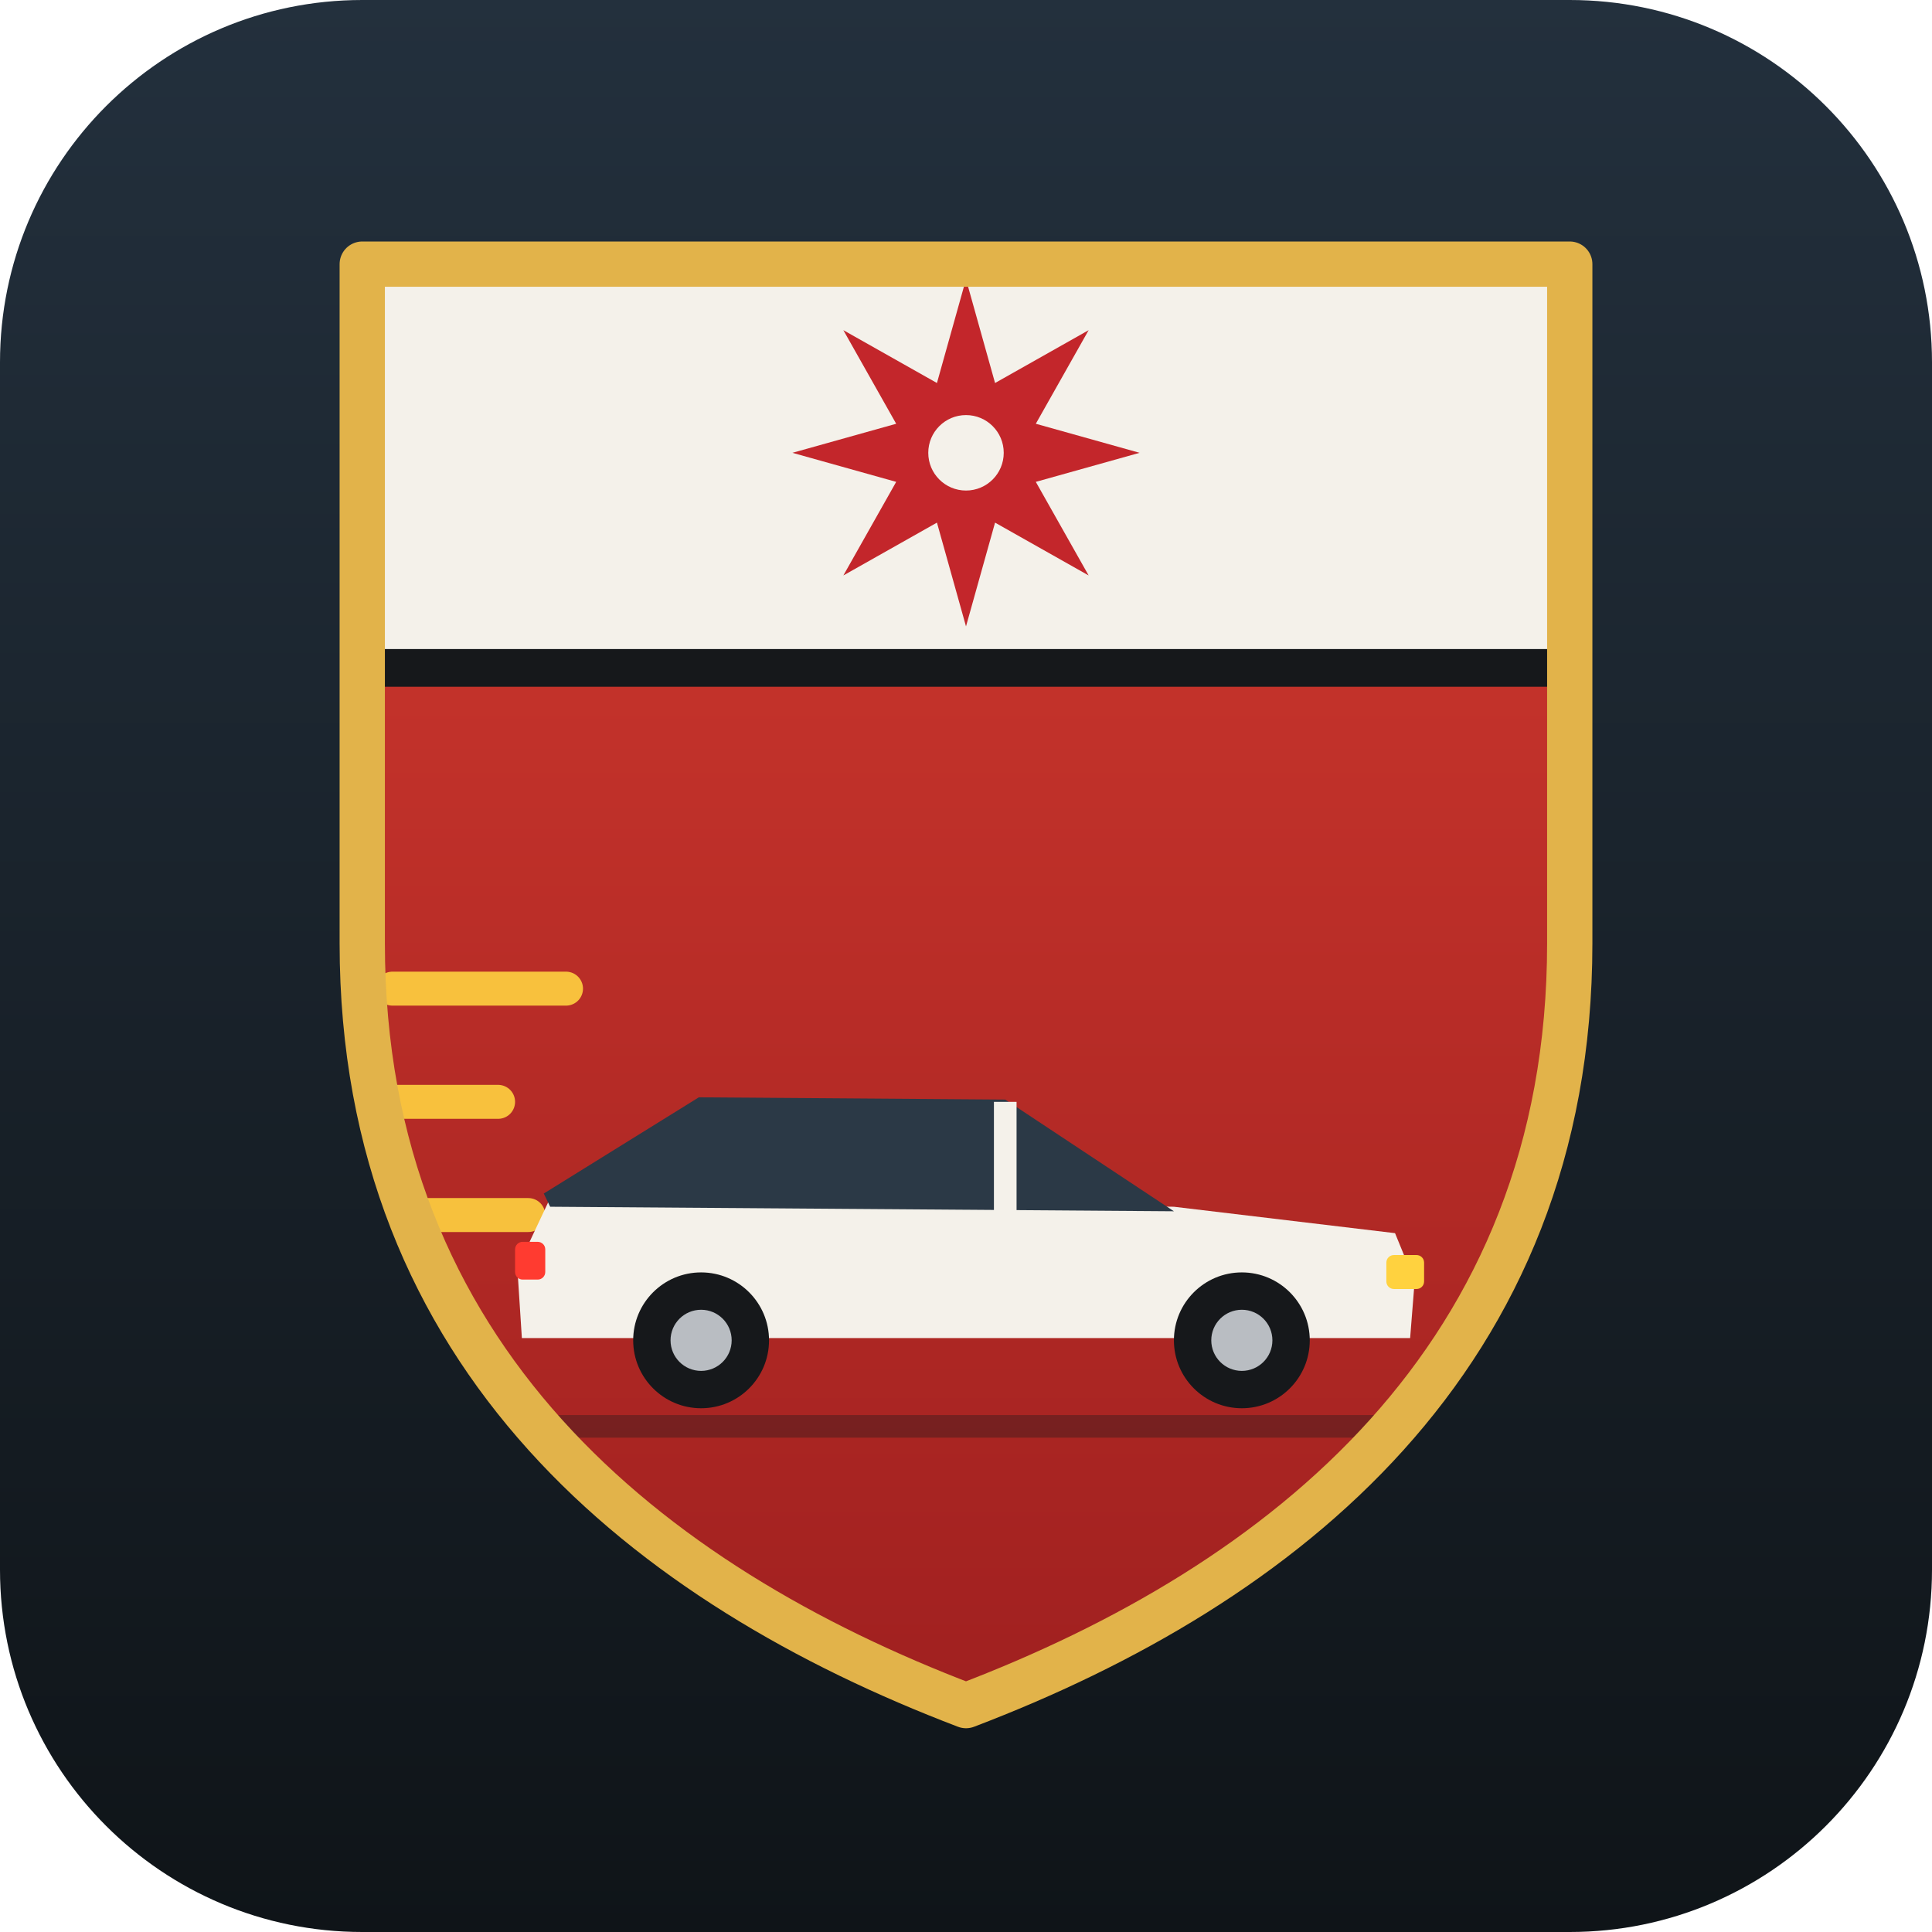
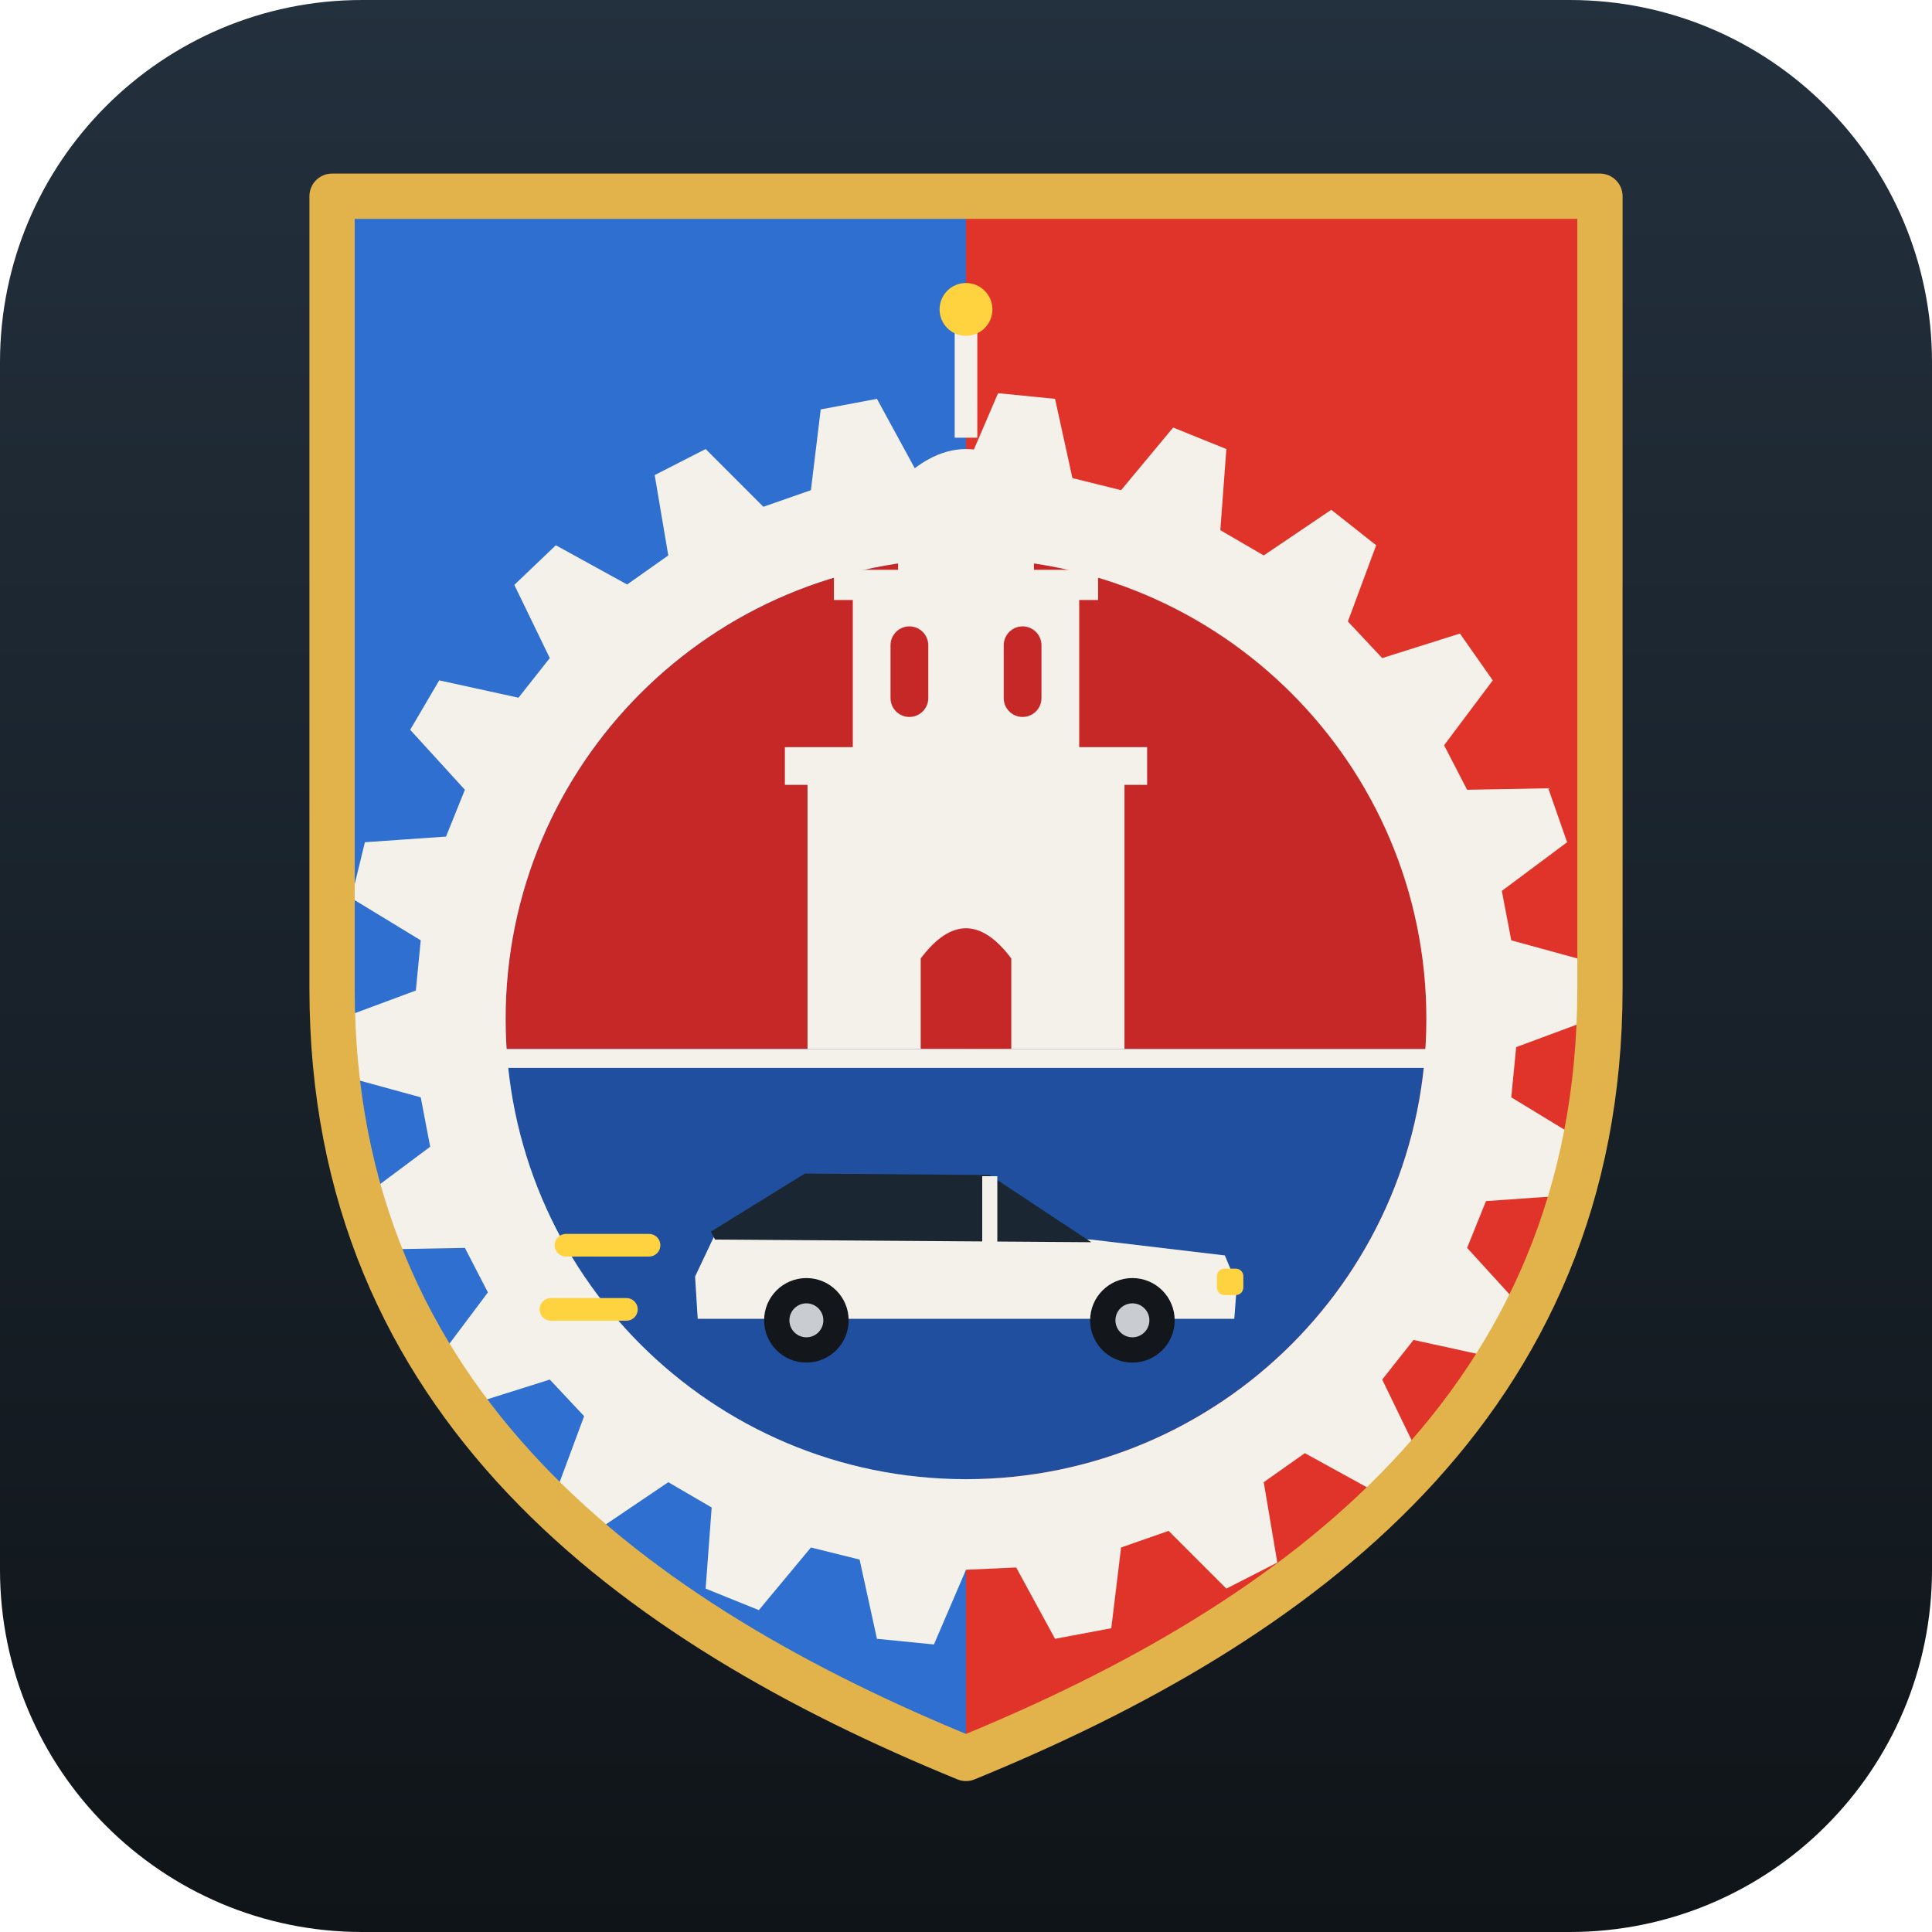
<svg xmlns="http://www.w3.org/2000/svg" viewBox="0 0 512 512">
  <defs>
    <linearGradient id="bg" x1="0" y1="0" x2="0" y2="1">
      <stop offset="0" stop-color="#23303d" />
      <stop offset="1" stop-color="#0f1418" />
    </linearGradient>
-     <linearGradient id="field" x1="0" y1="0" x2="0" y2="1">
-       <stop offset="0" stop-color="#d23a2f" />
-       <stop offset="1" stop-color="#9e1f1f" />
-     </linearGradient>
    <clipPath id="shield">
-       <path d="M96 70 H416 V250 C416 360 340 420 256 452 C172 420 96 360 96 250 Z" />
+       <path d="M88 52 H424 V262 C424 372 344 430 256 466 C168 430 88 372 88 262 Z" />
+     </clipPath>
+     <clipPath id="gearIn">
+       <circle cx="256" cy="270" r="122" />
    </clipPath>
  </defs>
  <rect width="512" height="512" rx="96" fill="url(#bg)" />
  <g clip-path="url(#shield)">
-     <rect x="80" y="60" width="352" height="410" fill="url(#field)" />
-     <rect x="80" y="60" width="352" height="118" fill="#f4f1ea" />
-     <rect x="80" y="172" width="352" height="10" fill="#16181b" />
-     <path d="M256.0,74.0 L263.7,101.5 L288.5,87.5 L274.5,112.3 L302.0,120.0 L274.5,127.7 L288.5,152.5 L263.7,138.5 L256.0,166.0 L248.3,138.5 L223.5,152.5 L237.5,127.7 L210.0,120.0 L237.5,112.3 L223.5,87.5 L248.3,101.5 Z" fill="#c3262b" />
-     <circle cx="256" cy="120" r="10" fill="#f4f1ea" />
-     <g stroke="#ffd23f" stroke-width="9" stroke-linecap="round" opacity=".9">
-       <line x1="104" y1="262" x2="150" y2="262" />
-       <line x1="96" y1="292" x2="132" y2="292" />
-       <line x1="110" y1="322" x2="140" y2="322" />
+     <rect x="80" y="40" width="176" height="440" fill="#2f6fd0" />
+     <rect x="256" y="40" width="176" height="440" fill="#e0342b" />
+     <g clip-path="url(#gearIn)">
+       <rect x="100" y="100" width="320" height="178" fill="#c62828" />
+       <rect x="100" y="278" width="320" height="140" fill="#1f4f9e" />
    </g>
-     <path d="M138.3,354.6 L373.7,354.6 L374.9,339.5 L369.7,326.8 L311.1,319.8 L145.8,317.5 L137.1,336.0 Z" fill="#f4f1ea" />
-     <path d="M311.1,321.0 L266.4,291.4 L185.2,290.8 L144.1,316.3 L145.8,319.8 Z" fill="#2b3946" />
-     <rect x="263.4" y="292.0" width="6" height="29.0" fill="#f4f1ea" />
-     <rect x="367.4" y="332.6" width="10" height="9" rx="2" fill="#ffd23f" />
-     <rect x="136.5" y="329.1" width="8" height="10" rx="2" fill="#ff3b30" />
-     <circle cx="329.1" cy="355.2" r="18.0" fill="#16181b" />
-     <circle cx="329.1" cy="355.2" r="8.1" fill="#b9bdc2" />
-     <circle cx="185.8" cy="355.2" r="18.0" fill="#16181b" />
-     <circle cx="185.8" cy="355.2" r="8.1" fill="#b9bdc2" />
-     <rect x="80" y="375" width="352" height="6" fill="#16181b" opacity=".35" />
+     <path d="M256.0,124.0 L264.5,104.2 L279.6,105.7 L284.2,126.7 L297.1,129.9 L310.9,113.3 L325.0,119.0 L323.4,140.5 L334.9,147.2 L352.8,135.1 L364.7,144.5 L357.2,164.7 L366.3,174.4 L386.9,167.9 L395.6,180.3 L382.7,197.5 L388.8,209.3 L410.3,208.9 L415.3,223.2 L398.0,236.1 L400.5,249.2 L421.3,254.9 L422.0,270.0 L401.8,277.5 L400.5,290.8 L418.9,302.0 L415.3,316.8 L393.8,318.3 L388.8,330.7 L403.3,346.6 L395.6,359.7 L374.6,355.1 L366.3,365.6 L375.7,385.0 L364.7,395.5 L345.8,385.1 L334.9,392.8 L338.5,414.1 L325.0,421.0 L309.7,405.7 L297.1,410.1 L294.5,431.5 L279.6,434.3 L269.3,415.4 L256.0,416.0 L247.5,435.8 L232.4,434.3 L227.8,413.3 L214.9,410.1 L201.1,426.7 L187.0,421.0 L188.6,399.5 L177.1,392.8 L159.2,404.9 L147.3,395.5 L154.8,375.3 L145.7,365.6 L125.1,372.1 L116.4,359.7 L129.3,342.5 L123.2,330.7 L101.7,331.1 L96.7,316.8 L114.0,303.9 L111.5,290.8 L90.7,285.1 L90.0,270.0 L110.2,262.5 L111.5,249.2 L93.1,238.0 L96.7,223.2 L118.2,221.7 L123.2,209.3 L108.7,193.4 L116.4,180.3 L137.4,184.9 L145.7,174.4 L136.3,155.0 L147.3,144.5 L166.2,154.9 L177.1,147.2 L173.5,125.9 L187.0,119.0 L202.3,134.3 L214.9,129.9 L217.5,108.5 L232.4,105.7 L242.7,124.6 Z M378,270 A122,122 0 1,0 134,270 A122,122 0 1,0 378,270 Z" fill="#f4f1ea" fill-rule="evenodd" />
+     <g fill="#f4f1ea" transform="translate(0 8)">
+       <rect x="214" y="196" width="84" height="74" />
+       <rect x="208" y="190" width="96" height="10" />
+       <rect x="226" y="148" width="60" height="44" />
+       <rect x="221" y="143" width="70" height="8" />
+       <rect x="238" y="120" width="36" height="26" />
+       <path d="M236 122 Q256 100 276 122 Z" />
+       <rect x="253" y="74" width="6" height="34" />
+       <circle cx="256" cy="74" r="7" fill="#ffd23f" />
+     </g>
+     <g fill="#c62828" transform="translate(0 8)">
+       <path d="M244 270 V246 Q256 230 268 246 V270 Z" />
+       <rect x="236" y="158" width="10" height="24" rx="5" />
+       <rect x="266" y="158" width="10" height="24" rx="5" />
+     </g>
+     <rect x="134" y="278" width="244" height="5" fill="#f4f1ea" />
+     <g stroke="#ffd23f" stroke-width="6" stroke-linecap="round">
+       <line x1="150" y1="330" x2="172" y2="330" />
+       <line x1="146" y1="347" x2="166" y2="347" />
+     </g>
+     <path d="M184.9,349.5 L327.1,349.5 L327.8,340.4 L324.6,332.7 L289.2,328.5 L189.5,327.1 L184.2,338.3 Z" fill="#f4f1ea" />
+     <path d="M289.2,329.2 L262.3,311.4 L213.3,311.0 L188.4,326.4 L189.5,328.5 Z" fill="#1b2633" />
+     <rect x="260.3" y="311.7" width="4" height="17.5" fill="#f4f1ea" />
+     <rect x="322.5" y="336.2" width="7" height="7" rx="2" fill="#ffd23f" />
+     <circle cx="300.1" cy="349.9" r="11.2" fill="#13161a" />
+     <circle cx="300.1" cy="349.9" r="4.5" fill="#c9ccd0" />
+     <circle cx="213.7" cy="349.9" r="11.2" fill="#13161a" />
+     <circle cx="213.7" cy="349.9" r="4.5" fill="#c9ccd0" />
  </g>
-   <path d="M96 70 H416 V250 C416 360 340 420 256 452 C172 420 96 360 96 250 Z" fill="none" stroke="#e2b34a" stroke-width="12" stroke-linejoin="round" />
+   <path d="M88 52 H424 V262 C424 372 344 430 256 466 C168 430 88 372 88 262 Z" fill="none" stroke="#e2b34a" stroke-width="12" stroke-linejoin="round" />
</svg>
